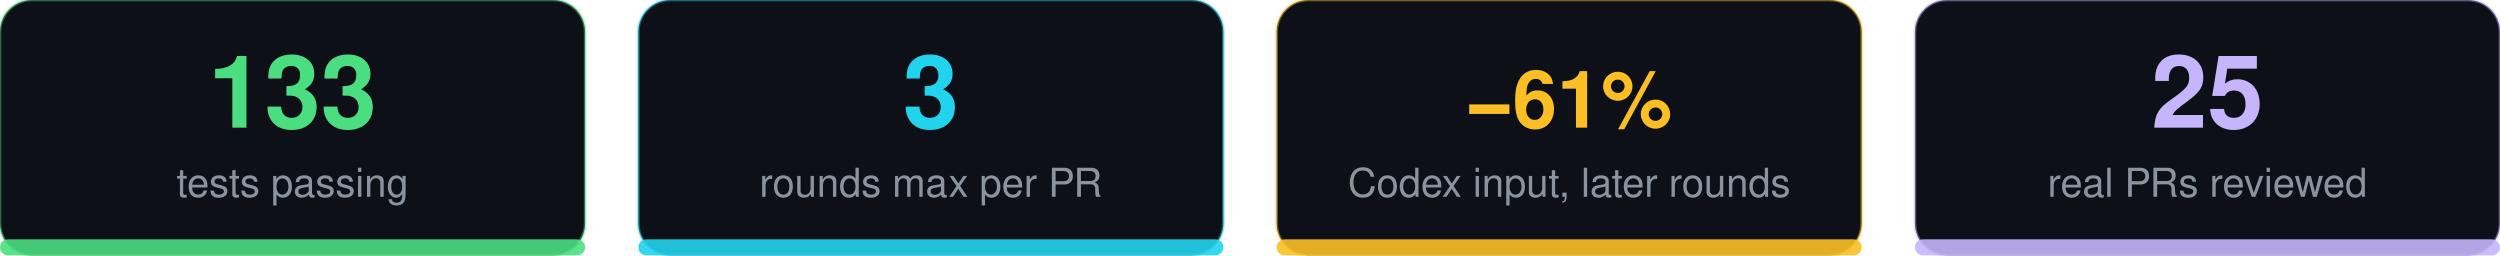
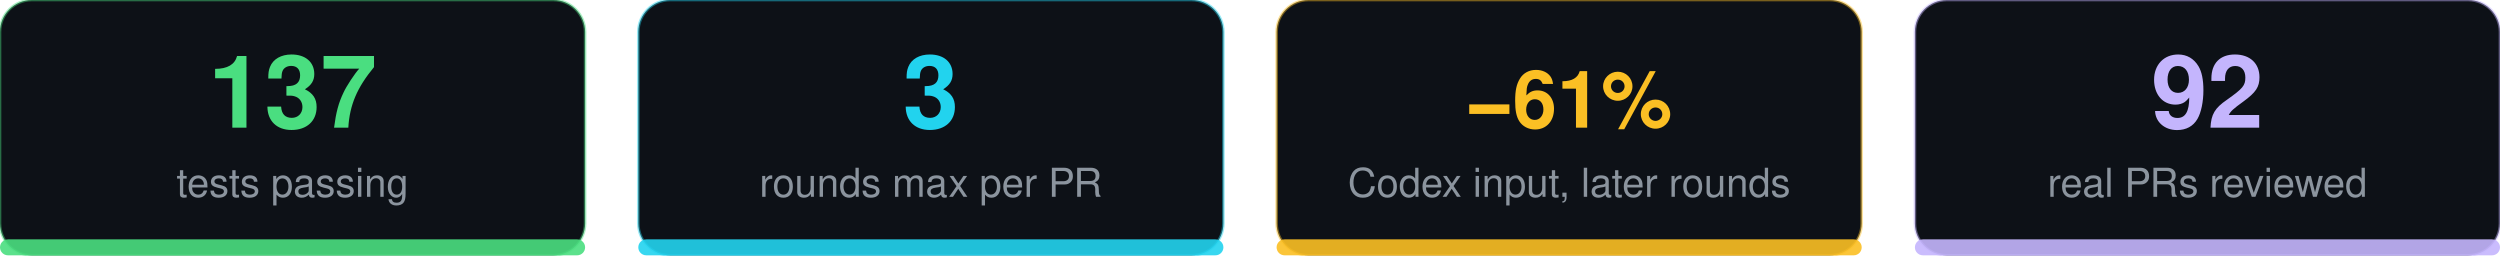
- <svg xmlns="http://www.w3.org/2000/svg" width="940" height="96" viewBox="0 0 940 96" font-family="-apple-system, 'Segoe UI', Helvetica, Arial, sans-serif" role="img" aria-label="133 tests passing, 3 rounds max per PR, −61% Codex input, later rounds, 25 real PRs reviewed">
+ <svg xmlns="http://www.w3.org/2000/svg" width="940" height="96" viewBox="0 0 940 96" font-family="-apple-system, 'Segoe UI', Helvetica, Arial, sans-serif" role="img" aria-label="137 tests passing, 3 rounds max per PR, −61% Codex input, later rounds, 92 real PRs reviewed">
  <g transform="translate(0 0)">
    <rect width="220" height="96" rx="12" fill="#0d1117" stroke="#4ade80" stroke-opacity=".45" />
    <rect x="0" y="90" width="220" height="6" rx="3" fill="#4ade80" opacity=".9" />
-     <text x="110" y="48" text-anchor="middle" font-size="38" font-weight="800" fill="#4ade80">133</text>
+     <text x="110" y="48" text-anchor="middle" font-size="38" font-weight="800" fill="#4ade80">137</text>
    <text x="110" y="74" text-anchor="middle" font-size="15" fill="#8b949e">tests passing</text>
  </g>
  <g transform="translate(240 0)">
    <rect width="220" height="96" rx="12" fill="#0d1117" stroke="#22d3ee" stroke-opacity=".45" />
    <rect x="0" y="90" width="220" height="6" rx="3" fill="#22d3ee" opacity=".9" />
    <text x="110" y="48" text-anchor="middle" font-size="38" font-weight="800" fill="#22d3ee">3</text>
    <text x="110" y="74" text-anchor="middle" font-size="15" fill="#8b949e">rounds max per PR</text>
  </g>
  <g transform="translate(480 0)">
    <rect width="220" height="96" rx="12" fill="#0d1117" stroke="#FBBF24" stroke-opacity=".45" />
    <rect x="0" y="90" width="220" height="6" rx="3" fill="#FBBF24" opacity=".9" />
    <text x="110" y="48" text-anchor="middle" font-size="30" font-weight="800" fill="#FBBF24">−61%</text>
    <text x="110" y="74" text-anchor="middle" font-size="15" fill="#8b949e">Codex input, later rounds</text>
  </g>
  <g transform="translate(720 0)">
    <rect width="220" height="96" rx="12" fill="#0d1117" stroke="#C4B5FD" stroke-opacity=".45" />
    <rect x="0" y="90" width="220" height="6" rx="3" fill="#C4B5FD" opacity=".9" />
-     <text x="110" y="48" text-anchor="middle" font-size="38" font-weight="800" fill="#C4B5FD">25</text>
+     <text x="110" y="48" text-anchor="middle" font-size="38" font-weight="800" fill="#C4B5FD">92</text>
    <text x="110" y="74" text-anchor="middle" font-size="15" fill="#8b949e">real PRs reviewed</text>
  </g>
</svg>
